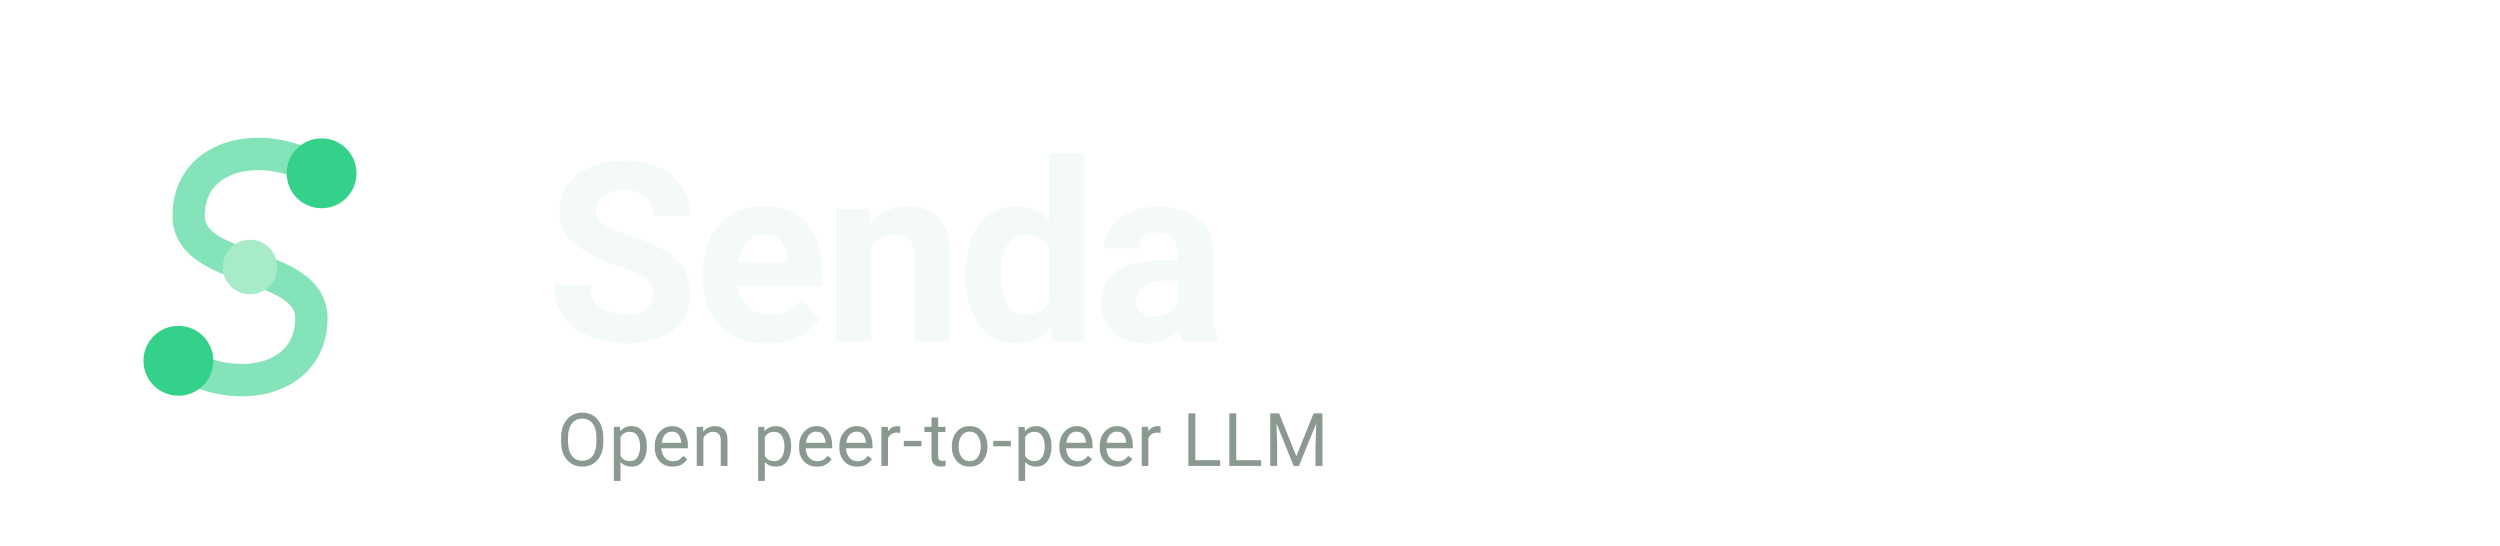
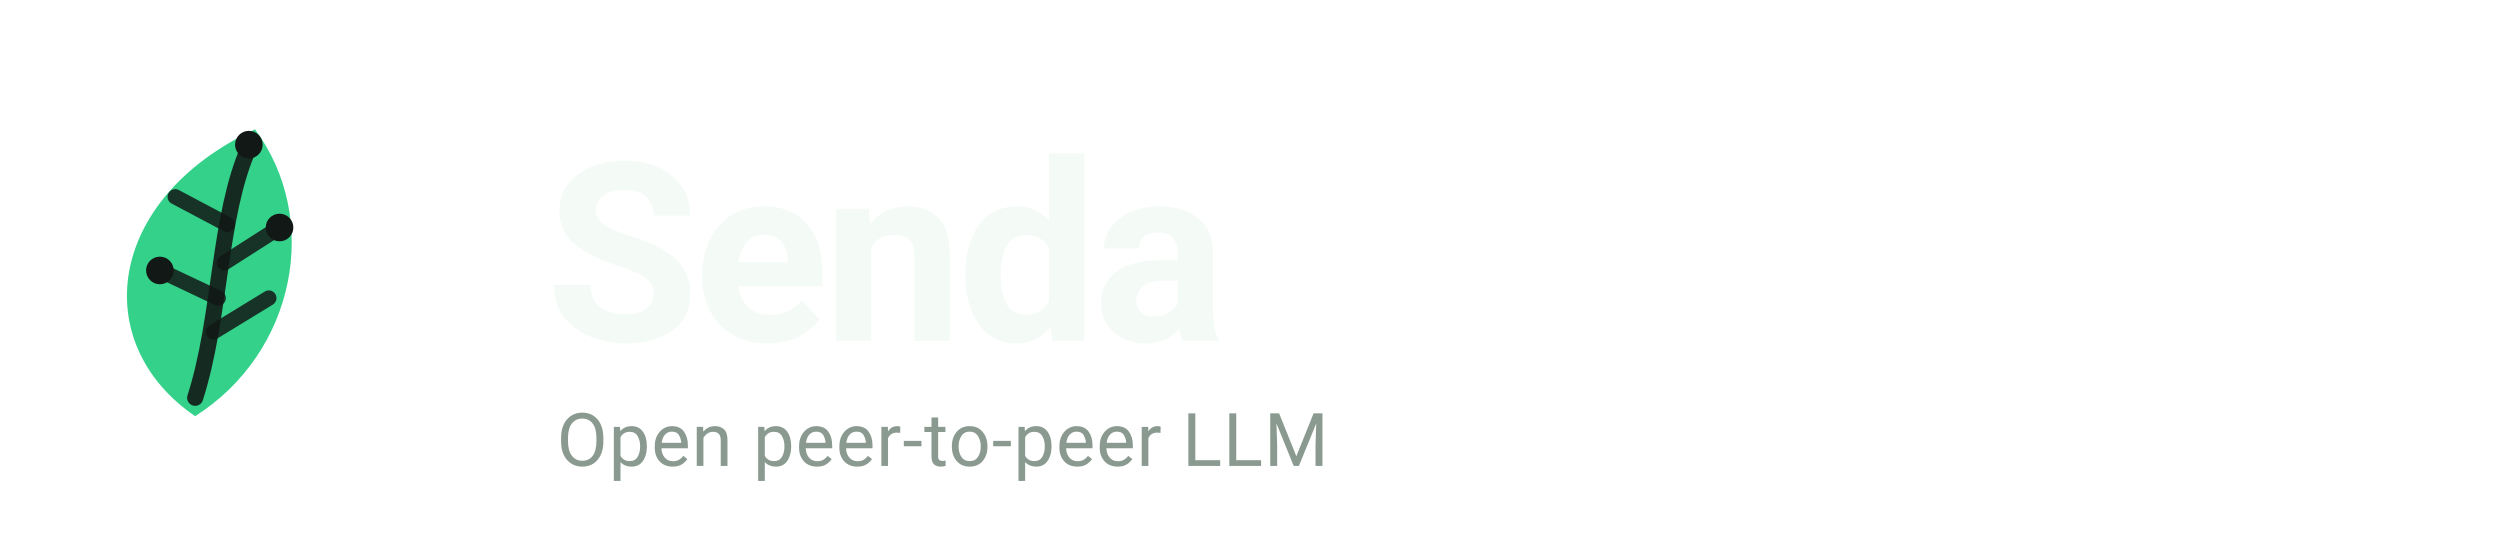
<svg xmlns="http://www.w3.org/2000/svg" width="440" height="96" viewBox="0 0 440 96" role="img" aria-label="Senda logo">
-   <g transform="translate(8 11) scale(3.0)">
-     <path d="M16.2 6.5 C13 4.4 8.4 5.2 8.4 9 C8.4 12.4 15.6 11.6 15.6 15 C15.6 18.8 11 19.6 7.8 17.5" fill="none" stroke="#34d18a" stroke-width="1.9" stroke-linecap="round" stroke-opacity="0.6" />
-     <circle cx="16.2" cy="6.5" r="2.05" fill="#34d18a" />
-     <circle cx="7.8" cy="17.5" r="2.05" fill="#34d18a" />
-     <circle cx="12" cy="12" r="1.6" fill="#a7ebc8" />
+   <g transform="translate(6 15.2) scale(2.7)">
+     <path d="M10.5 21.5 C 3.6 16.8 4.6 7.4 14.4 2.8 C 18.7 8.6 17.1 17.3 10.5 21.5 Z" fill="#34d18a" />
+     <path d="M10.5 20.3 C 12.2 15 12 8.5 14 4" fill="none" stroke="#121815" stroke-width="1.05" stroke-linecap="round" opacity="0.9" />
+     <path d="M11.7 16 L15.3 13.8 M12.4 11.5 L16 9.2 M12 13.8 L8.2 12 M12.6 9 L9.2 7.2" fill="none" stroke="#121815" stroke-width="1" stroke-linecap="round" opacity="0.85" />
+     <circle cx="14" cy="3.8" r="0.9" fill="#121815" />
+     <circle cx="16" cy="9.2" r="0.9" fill="#121815" />
+     <circle cx="8.2" cy="12" r="0.9" fill="#121815" />
  </g>
  <text x="96" y="60" font-family="-apple-system, BlinkMacSystemFont, 'Segoe UI', Roboto, sans-serif" font-size="44" font-weight="700" letter-spacing="-1" fill="#f4fbf6">Senda</text>
  <text x="98" y="82" font-family="-apple-system, BlinkMacSystemFont, 'Segoe UI', Roboto, sans-serif" font-size="13" fill="#8a9a90" letter-spacing="0.2">Open peer-to-peer LLM</text>
</svg>
